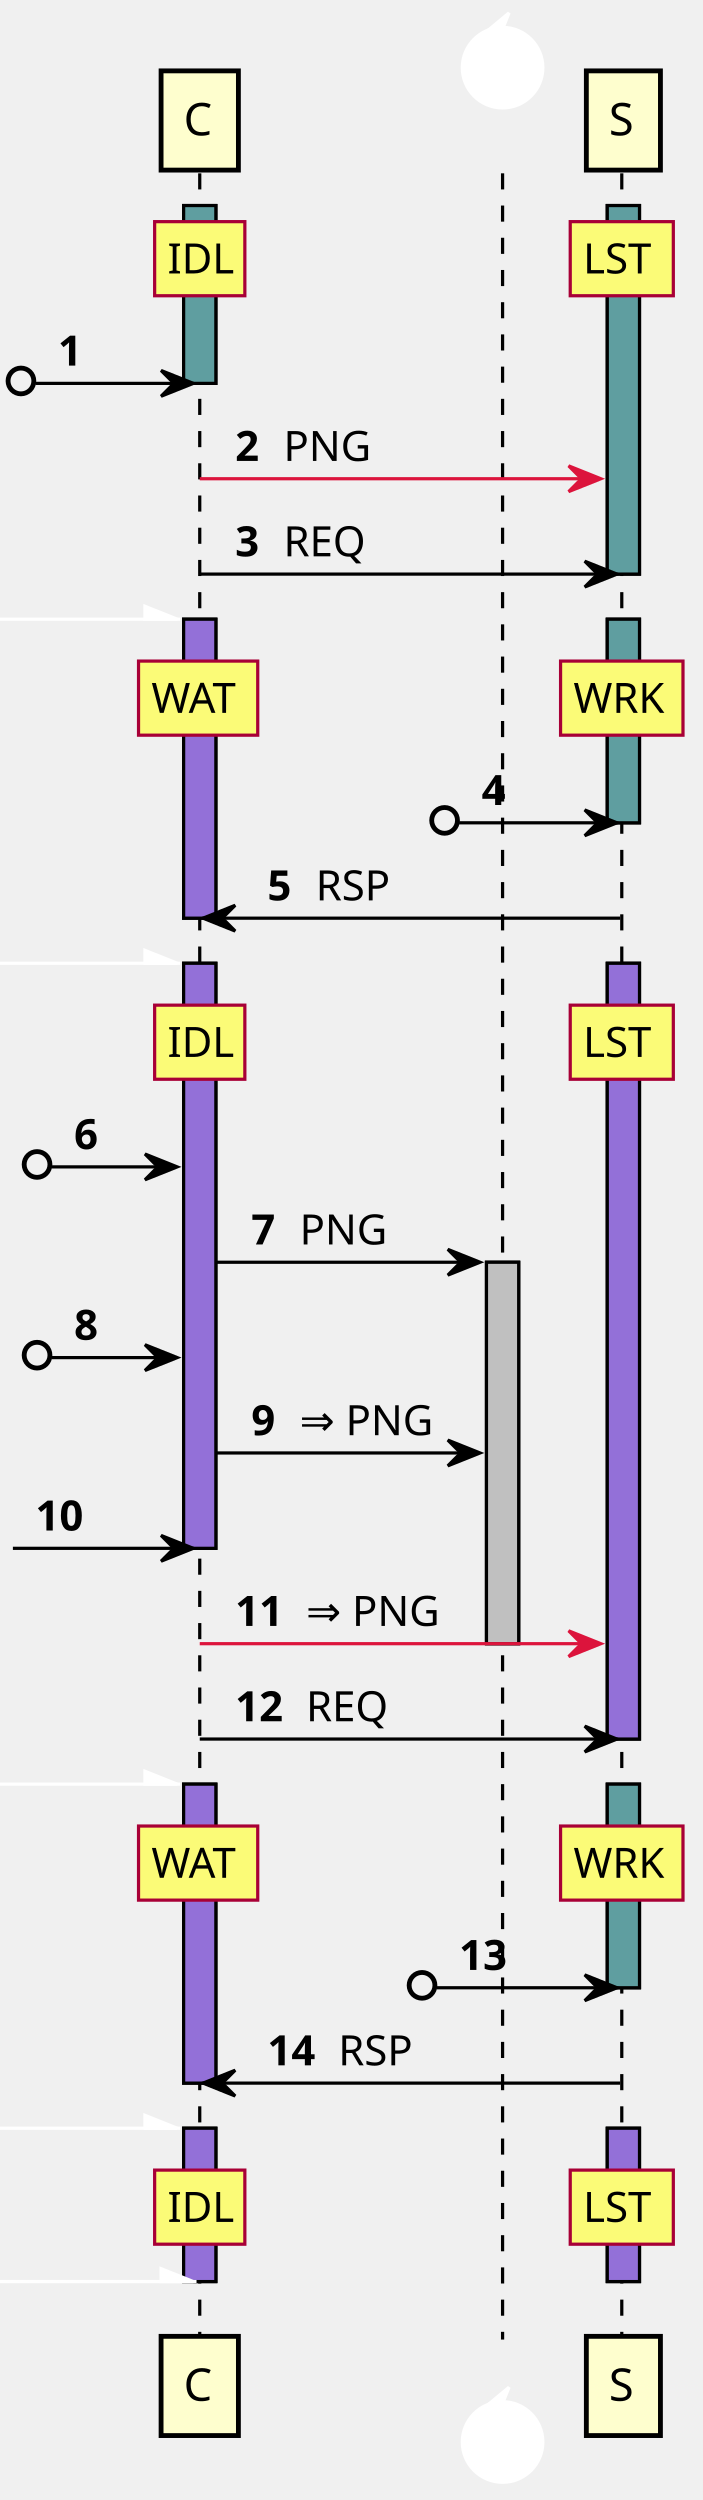
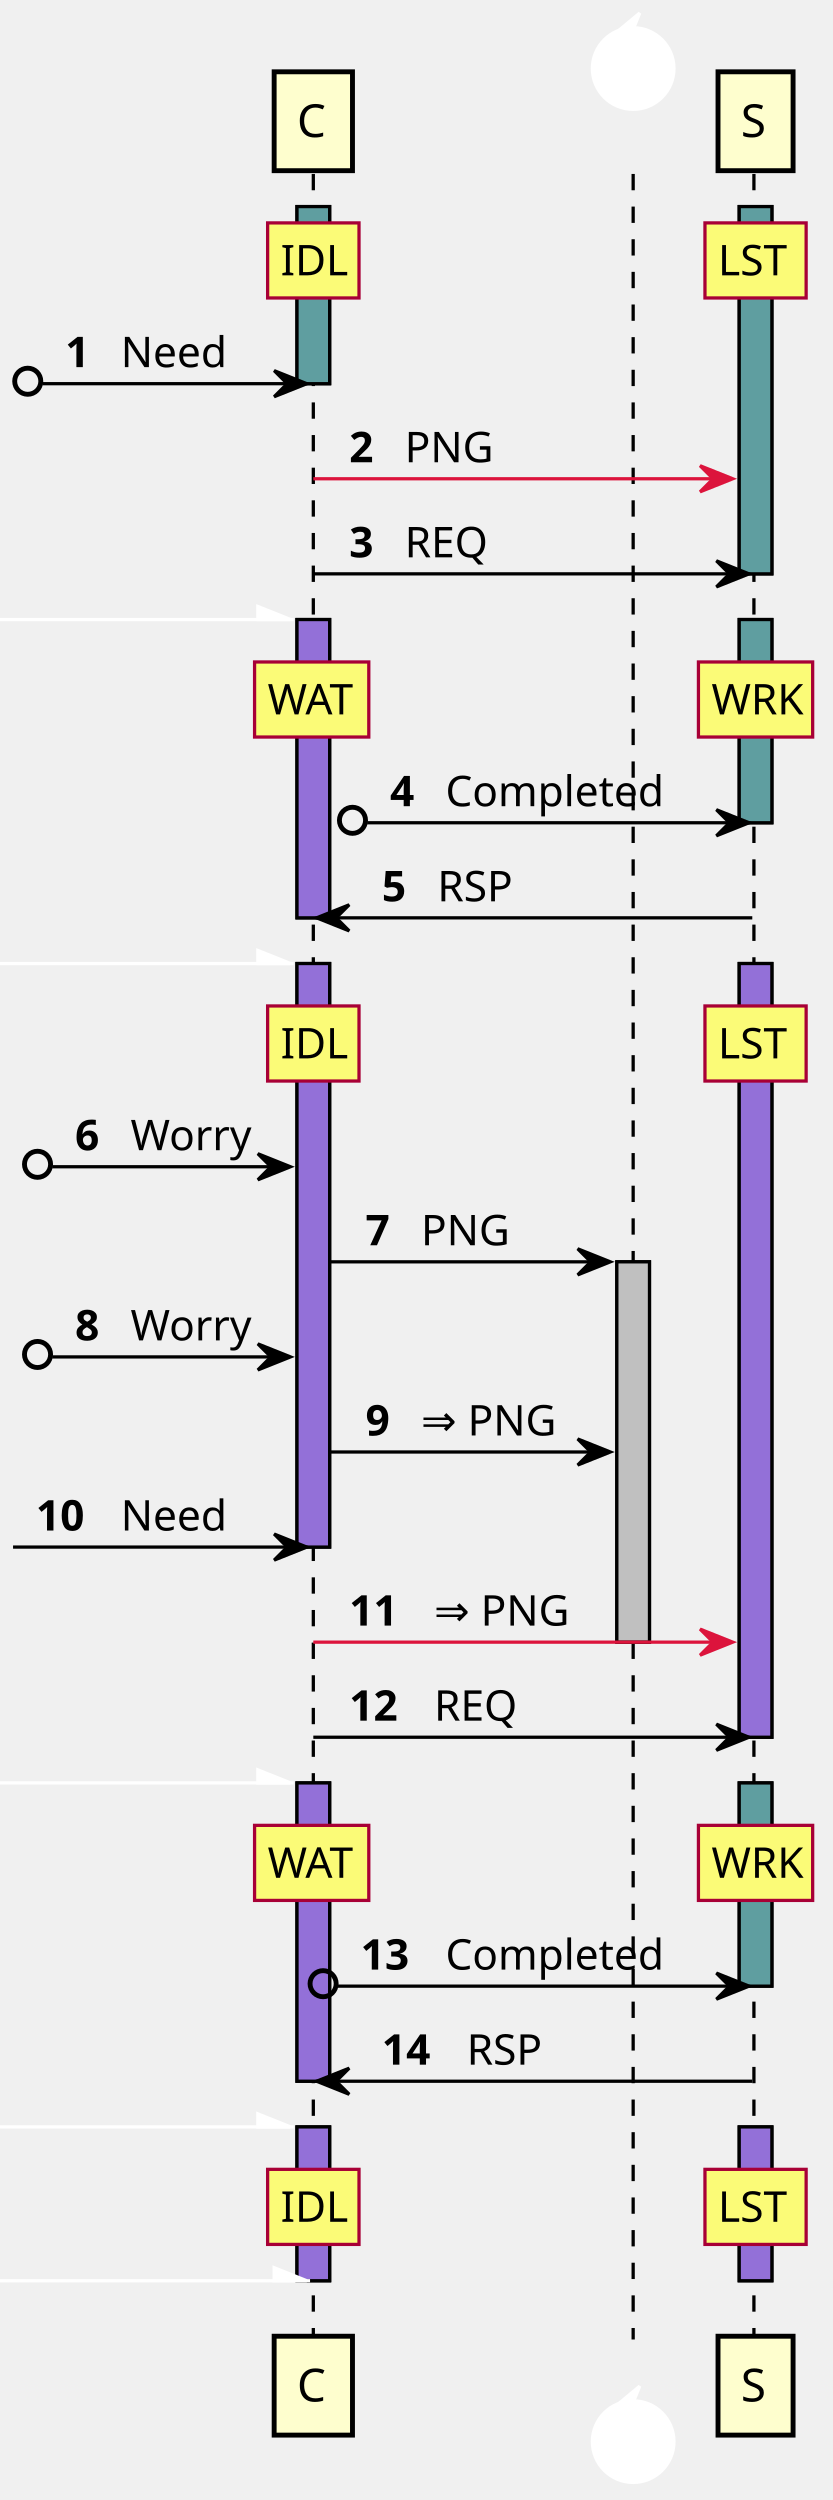
- <svg xmlns="http://www.w3.org/2000/svg" contentScriptType="application/ecmascript" contentStyleType="text/css" height="776px" preserveAspectRatio="none" style="width:218px;height:776px;" version="1.1" viewBox="0 0 218 776" width="218px" zoomAndPan="magnify">
+ <svg xmlns="http://www.w3.org/2000/svg" contentScriptType="application/ecmascript" contentStyleType="text/css" height="766px" preserveAspectRatio="none" style="width:255px;height:766px;" version="1.1" viewBox="0 0 255 766" width="255px" zoomAndPan="magnify">
  <defs />
  <g>
-     <rect fill="#5F9EA0" height="55.2" style="stroke:#000000;stroke-width:1.0;" width="10" x="57" y="63.8" />
-     <rect fill="#9370D8" height="92.8" style="stroke:#000000;stroke-width:1.0;" width="10" x="57" y="192.2" />
-     <rect fill="#9370D8" height="181.6" style="stroke:#000000;stroke-width:1.0;" width="10" x="57" y="299" />
-     <rect fill="#9370D8" height="92.8" style="stroke:#000000;stroke-width:1.0;" width="10" x="57" y="553.8" />
-     <rect fill="#9370D8" height="47.6" style="stroke:#000000;stroke-width:1.0;" width="10" x="57" y="660.6" />
-     <rect fill="#C0C0C0" height="118.4" style="stroke:#000000;stroke-width:1.0;" width="10" x="151" y="391.8" />
-     <rect fill="#5F9EA0" height="114.4" style="stroke:#000000;stroke-width:1.0;" width="10" x="188.5" y="63.8" />
-     <rect fill="#5F9EA0" height="63.2" style="stroke:#000000;stroke-width:1.0;" width="10" x="188.5" y="192.2" />
-     <rect fill="#9370D8" height="240.8" style="stroke:#000000;stroke-width:1.0;" width="10" x="188.5" y="299" />
-     <rect fill="#5F9EA0" height="63.2" style="stroke:#000000;stroke-width:1.0;" width="10" x="188.5" y="553.8" />
-     <rect fill="#9370D8" height="47.6" style="stroke:#000000;stroke-width:1.0;" width="10" x="188.5" y="660.6" />
-     <line style="stroke:#000000;stroke-width:1.0;stroke-dasharray:5.0,5.0;" x1="62" x2="62" y1="53.8" y2="726.2" />
-     <line style="stroke:#000000;stroke-width:1.0;stroke-dasharray:5.0,5.0;" x1="156" x2="156" y1="53.8" y2="726.2" />
-     <line style="stroke:#000000;stroke-width:1.0;stroke-dasharray:5.0,5.0;" x1="193" x2="193" y1="53.8" y2="726.2" />
-     <rect fill="#FEFECE" height="30.8" style="stroke:#000000;stroke-width:1.5;" width="24" x="50" y="22" />
-     <text fill="#000000" font-family="sans-serif" font-size="14" lengthAdjust="spacing" textLength="10" x="57" y="42.006">C</text>
-     <rect fill="#FEFECE" height="30.8" style="stroke:#000000;stroke-width:1.5;" width="24" x="50" y="725.2" />
-     <text fill="#000000" font-family="sans-serif" font-size="14" lengthAdjust="spacing" textLength="10" x="57" y="745.206">C</text>
-     <text fill="#000000" font-family="sans-serif" font-size="14" lengthAdjust="spacing" textLength="0" x="155" y="50.006" />
-     <ellipse cx="156" cy="21" fill="#FFFFFF" rx="12" ry="12" style="stroke:#FFFFFF;stroke-width:2.0;" />
-     <polygon fill="#FFFFFF" points="152,9,158,4,156,9,158,14,152,9" style="stroke:#FFFFFF;stroke-width:1.0;" />
-     <text fill="#000000" font-family="sans-serif" font-size="14" lengthAdjust="spacing" textLength="0" x="155" y="738.206" />
-     <ellipse cx="156" cy="758" fill="#FFFFFF" rx="12" ry="12" style="stroke:#FFFFFF;stroke-width:2.0;" />
-     <polygon fill="#FFFFFF" points="152,746,158,741,156,746,158,751,152,746" style="stroke:#FFFFFF;stroke-width:1.0;" />
-     <rect fill="#FEFECE" height="30.8" style="stroke:#000000;stroke-width:1.5;" width="23" x="182" y="22" />
-     <text fill="#000000" font-family="sans-serif" font-size="14" lengthAdjust="spacing" textLength="9" x="189" y="42.006">S</text>
-     <rect fill="#FEFECE" height="30.8" style="stroke:#000000;stroke-width:1.5;" width="23" x="182" y="725.2" />
-     <text fill="#000000" font-family="sans-serif" font-size="14" lengthAdjust="spacing" textLength="9" x="189" y="745.206">S</text>
-     <rect fill="#5F9EA0" height="55.2" style="stroke:#000000;stroke-width:1.0;" width="10" x="57" y="63.8" />
-     <rect fill="#9370D8" height="92.8" style="stroke:#000000;stroke-width:1.0;" width="10" x="57" y="192.2" />
-     <rect fill="#9370D8" height="181.6" style="stroke:#000000;stroke-width:1.0;" width="10" x="57" y="299" />
-     <rect fill="#9370D8" height="92.8" style="stroke:#000000;stroke-width:1.0;" width="10" x="57" y="553.8" />
-     <rect fill="#9370D8" height="47.6" style="stroke:#000000;stroke-width:1.0;" width="10" x="57" y="660.6" />
-     <rect fill="#C0C0C0" height="118.4" style="stroke:#000000;stroke-width:1.0;" width="10" x="151" y="391.8" />
-     <rect fill="#5F9EA0" height="114.4" style="stroke:#000000;stroke-width:1.0;" width="10" x="188.5" y="63.8" />
-     <rect fill="#5F9EA0" height="63.2" style="stroke:#000000;stroke-width:1.0;" width="10" x="188.5" y="192.2" />
-     <rect fill="#9370D8" height="240.8" style="stroke:#000000;stroke-width:1.0;" width="10" x="188.5" y="299" />
-     <rect fill="#5F9EA0" height="63.2" style="stroke:#000000;stroke-width:1.0;" width="10" x="188.5" y="553.8" />
-     <rect fill="#9370D8" height="47.6" style="stroke:#000000;stroke-width:1.0;" width="10" x="188.5" y="660.6" />
-     <rect fill="#FBFB77" height="23" style="stroke:#A80036;stroke-width:1.0;" width="28" x="48" y="68.8" />
-     <text fill="#000000" font-family="sans-serif" font-size="13" lengthAdjust="spacing" textLength="20" x="52" y="84.877">IDL</text>
-     <rect fill="#FBFB77" height="23" style="stroke:#A80036;stroke-width:1.0;" width="32" x="177" y="68.8" />
-     <text fill="#000000" font-family="sans-serif" font-size="13" lengthAdjust="spacing" textLength="24" x="181" y="84.877">LST</text>
-     <ellipse cx="6.5" cy="118.25" rx="4" ry="4" style="stroke:#000000;stroke-width:1.5;fill:none;" />
-     <polygon fill="#000000" points="50,115,60,119,50,123,54,119" style="stroke:#000000;stroke-width:1.0;" />
-     <line style="stroke:#000000;stroke-width:1.0;" x1="11" x2="56" y1="119" y2="119" />
-     <text fill="#000000" font-family="sans-serif" font-size="13" lengthAdjust="spacing" textLength="0" x="18" y="113.477" />
-     <text fill="#000000" font-family="sans-serif" font-size="13" font-weight="bold" lengthAdjust="spacing" textLength="7" x="18" y="113.477">1</text>
-     <text fill="#000000" font-family="sans-serif" font-size="13" lengthAdjust="spacing" textLength="0" x="29" y="113.477" />
-     <text fill="#000000" font-family="sans-serif" font-size="13" lengthAdjust="spacing" textLength="0" x="37" y="113.477" />
-     <polygon fill="#DC143C" points="176.5,144.6,186.5,148.6,176.5,152.6,180.5,148.6" style="stroke:#DC143C;stroke-width:1.0;" />
-     <line style="stroke:#DC143C;stroke-width:1.0;" x1="62" x2="182.5" y1="148.6" y2="148.6" />
-     <text fill="#000000" font-family="sans-serif" font-size="13" lengthAdjust="spacing" textLength="0" x="73" y="143.077" />
-     <text fill="#000000" font-family="sans-serif" font-size="13" font-weight="bold" lengthAdjust="spacing" textLength="7" x="73" y="143.077">2</text>
-     <text fill="#000000" font-family="sans-serif" font-size="13" lengthAdjust="spacing" textLength="0" x="84" y="143.077" />
-     <text fill="#000000" font-family="sans-serif" font-size="13" lengthAdjust="spacing" textLength="28" x="88" y="143.077">PNG</text>
-     <polygon fill="#000000" points="181.5,174.2,191.5,178.2,181.5,182.2,185.5,178.2" style="stroke:#000000;stroke-width:1.0;" />
-     <line style="stroke:#000000;stroke-width:1.0;" x1="62" x2="187.5" y1="178.2" y2="178.2" />
-     <text fill="#000000" font-family="sans-serif" font-size="13" lengthAdjust="spacing" textLength="0" x="73" y="172.677" />
-     <text fill="#000000" font-family="sans-serif" font-size="13" font-weight="bold" lengthAdjust="spacing" textLength="7" x="73" y="172.677">3</text>
-     <text fill="#000000" font-family="sans-serif" font-size="13" lengthAdjust="spacing" textLength="0" x="84" y="172.677" />
-     <text fill="#000000" font-family="sans-serif" font-size="13" lengthAdjust="spacing" textLength="28" x="88" y="172.677">REQ</text>
-     <polygon fill="#FFFFFF" points="45,188.2,55,192.2,45,192.2" style="stroke:#FFFFFF;stroke-width:1.0;" />
-     <line style="stroke:#FFFFFF;stroke-width:1.0;" x1="0" x2="56" y1="192.2" y2="192.2" />
-     <rect fill="#FBFB77" height="23" style="stroke:#A80036;stroke-width:1.0;" width="37" x="43" y="205.2" />
-     <text fill="#000000" font-family="sans-serif" font-size="13" lengthAdjust="spacing" textLength="29" x="47" y="221.277">WAT</text>
-     <rect fill="#FBFB77" height="23" style="stroke:#A80036;stroke-width:1.0;" width="38" x="174" y="205.2" />
-     <text fill="#000000" font-family="sans-serif" font-size="13" lengthAdjust="spacing" textLength="30" x="178" y="221.277">WRK</text>
-     <ellipse cx="138" cy="254.65" rx="4" ry="4" style="stroke:#000000;stroke-width:1.5;fill:none;" />
-     <polygon fill="#000000" points="181.5,251.4,191.5,255.4,181.5,259.4,185.5,255.4" style="stroke:#000000;stroke-width:1.0;" />
-     <line style="stroke:#000000;stroke-width:1.0;" x1="142.5" x2="187.5" y1="255.4" y2="255.4" />
-     <text fill="#000000" font-family="sans-serif" font-size="13" lengthAdjust="spacing" textLength="0" x="149.5" y="249.877" />
-     <text fill="#000000" font-family="sans-serif" font-size="13" font-weight="bold" lengthAdjust="spacing" textLength="7" x="149.5" y="249.877">4</text>
-     <text fill="#000000" font-family="sans-serif" font-size="13" lengthAdjust="spacing" textLength="0" x="160.5" y="249.877" />
-     <text fill="#000000" font-family="sans-serif" font-size="13" lengthAdjust="spacing" textLength="0" x="168.5" y="249.877" />
-     <polygon fill="#000000" points="73,281,63,285,73,289,69,285" style="stroke:#000000;stroke-width:1.0;" />
-     <line style="stroke:#000000;stroke-width:1.0;" x1="67" x2="192.5" y1="285" y2="285" />
-     <text fill="#000000" font-family="sans-serif" font-size="13" lengthAdjust="spacing" textLength="0" x="83" y="279.477" />
-     <text fill="#000000" font-family="sans-serif" font-size="13" font-weight="bold" lengthAdjust="spacing" textLength="7" x="83" y="279.477">5</text>
-     <text fill="#000000" font-family="sans-serif" font-size="13" lengthAdjust="spacing" textLength="0" x="94" y="279.477" />
-     <text fill="#000000" font-family="sans-serif" font-size="13" lengthAdjust="spacing" textLength="27" x="98" y="279.477">RSP</text>
-     <polygon fill="#FFFFFF" points="45,295,55,299,45,299" style="stroke:#FFFFFF;stroke-width:1.0;" />
-     <line style="stroke:#FFFFFF;stroke-width:1.0;" x1="0" x2="56" y1="299" y2="299" />
-     <rect fill="#FBFB77" height="23" style="stroke:#A80036;stroke-width:1.0;" width="32" x="177" y="312" />
-     <text fill="#000000" font-family="sans-serif" font-size="13" lengthAdjust="spacing" textLength="24" x="181" y="328.077">LST</text>
-     <rect fill="#FBFB77" height="23" style="stroke:#A80036;stroke-width:1.0;" width="28" x="48" y="312" />
-     <text fill="#000000" font-family="sans-serif" font-size="13" lengthAdjust="spacing" textLength="20" x="52" y="328.077">IDL</text>
-     <ellipse cx="11.5" cy="361.45" rx="4" ry="4" style="stroke:#000000;stroke-width:1.5;fill:none;" />
-     <polygon fill="#000000" points="45,358.2,55,362.2,45,366.2,49,362.2" style="stroke:#000000;stroke-width:1.0;" />
-     <line style="stroke:#000000;stroke-width:1.0;" x1="16" x2="51" y1="362.2" y2="362.2" />
-     <text fill="#000000" font-family="sans-serif" font-size="13" lengthAdjust="spacing" textLength="0" x="23" y="356.677" />
-     <text fill="#000000" font-family="sans-serif" font-size="13" font-weight="bold" lengthAdjust="spacing" textLength="7" x="23" y="356.677">6</text>
-     <text fill="#000000" font-family="sans-serif" font-size="13" lengthAdjust="spacing" textLength="0" x="34" y="356.677" />
-     <text fill="#000000" font-family="sans-serif" font-size="13" lengthAdjust="spacing" textLength="0" x="42" y="356.677" />
-     <polygon fill="#000000" points="139,387.8,149,391.8,139,395.8,143,391.8" style="stroke:#000000;stroke-width:1.0;" />
-     <line style="stroke:#000000;stroke-width:1.0;" x1="67" x2="145" y1="391.8" y2="391.8" />
-     <text fill="#000000" font-family="sans-serif" font-size="13" lengthAdjust="spacing" textLength="0" x="78" y="386.277" />
-     <text fill="#000000" font-family="sans-serif" font-size="13" font-weight="bold" lengthAdjust="spacing" textLength="7" x="78" y="386.277">7</text>
-     <text fill="#000000" font-family="sans-serif" font-size="13" lengthAdjust="spacing" textLength="0" x="89" y="386.277" />
-     <text fill="#000000" font-family="sans-serif" font-size="13" lengthAdjust="spacing" textLength="28" x="93" y="386.277">PNG</text>
-     <ellipse cx="11.5" cy="420.65" rx="4" ry="4" style="stroke:#000000;stroke-width:1.5;fill:none;" />
-     <polygon fill="#000000" points="45,417.4,55,421.4,45,425.4,49,421.4" style="stroke:#000000;stroke-width:1.0;" />
-     <line style="stroke:#000000;stroke-width:1.0;" x1="16" x2="51" y1="421.4" y2="421.4" />
-     <text fill="#000000" font-family="sans-serif" font-size="13" lengthAdjust="spacing" textLength="0" x="23" y="415.877" />
-     <text fill="#000000" font-family="sans-serif" font-size="13" font-weight="bold" lengthAdjust="spacing" textLength="7" x="23" y="415.877">8</text>
-     <text fill="#000000" font-family="sans-serif" font-size="13" lengthAdjust="spacing" textLength="0" x="34" y="415.877" />
-     <text fill="#000000" font-family="sans-serif" font-size="13" lengthAdjust="spacing" textLength="0" x="42" y="415.877" />
-     <polygon fill="#000000" points="139,447,149,451,139,455,143,451" style="stroke:#000000;stroke-width:1.0;" />
-     <line style="stroke:#000000;stroke-width:1.0;" x1="67" x2="145" y1="451" y2="451" />
-     <text fill="#000000" font-family="sans-serif" font-size="13" lengthAdjust="spacing" textLength="0" x="78" y="445.477" />
-     <text fill="#000000" font-family="sans-serif" font-size="13" font-weight="bold" lengthAdjust="spacing" textLength="7" x="78" y="445.477">9</text>
-     <text fill="#000000" font-family="sans-serif" font-size="13" lengthAdjust="spacing" textLength="0" x="89" y="445.477" />
-     <text fill="#000000" font-family="sans-serif" font-size="13" lengthAdjust="spacing" textLength="41" x="93" y="445.477">⇒ PNG</text>
-     <polygon fill="#000000" points="50,476.6,60,480.6,50,484.6,54,480.6" style="stroke:#000000;stroke-width:1.0;" />
-     <line style="stroke:#000000;stroke-width:1.0;" x1="4" x2="56" y1="480.6" y2="480.6" />
-     <text fill="#000000" font-family="sans-serif" font-size="13" lengthAdjust="spacing" textLength="0" x="11" y="475.077" />
-     <text fill="#000000" font-family="sans-serif" font-size="13" font-weight="bold" lengthAdjust="spacing" textLength="14" x="11" y="475.077">10</text>
-     <text fill="#000000" font-family="sans-serif" font-size="13" lengthAdjust="spacing" textLength="0" x="29" y="475.077" />
-     <text fill="#000000" font-family="sans-serif" font-size="13" lengthAdjust="spacing" textLength="0" x="37" y="475.077" />
-     <polygon fill="#DC143C" points="176.5,506.2,186.5,510.2,176.5,514.2,180.5,510.2" style="stroke:#DC143C;stroke-width:1.0;" />
-     <line style="stroke:#DC143C;stroke-width:1.0;" x1="62" x2="182.5" y1="510.2" y2="510.2" />
-     <text fill="#000000" font-family="sans-serif" font-size="13" lengthAdjust="spacing" textLength="0" x="73" y="504.677" />
-     <text fill="#000000" font-family="sans-serif" font-size="13" font-weight="bold" lengthAdjust="spacing" textLength="14" x="73" y="504.677">11</text>
-     <text fill="#000000" font-family="sans-serif" font-size="13" lengthAdjust="spacing" textLength="0" x="91" y="504.677" />
-     <text fill="#000000" font-family="sans-serif" font-size="13" lengthAdjust="spacing" textLength="41" x="95" y="504.677">⇒ PNG</text>
-     <polygon fill="#000000" points="181.5,535.8,191.5,539.8,181.5,543.8,185.5,539.8" style="stroke:#000000;stroke-width:1.0;" />
-     <line style="stroke:#000000;stroke-width:1.0;" x1="62" x2="187.5" y1="539.8" y2="539.8" />
-     <text fill="#000000" font-family="sans-serif" font-size="13" lengthAdjust="spacing" textLength="0" x="73" y="534.277" />
-     <text fill="#000000" font-family="sans-serif" font-size="13" font-weight="bold" lengthAdjust="spacing" textLength="14" x="73" y="534.277">12</text>
-     <text fill="#000000" font-family="sans-serif" font-size="13" lengthAdjust="spacing" textLength="0" x="91" y="534.277" />
-     <text fill="#000000" font-family="sans-serif" font-size="13" lengthAdjust="spacing" textLength="28" x="95" y="534.277">REQ</text>
-     <polygon fill="#FFFFFF" points="45,549.8,55,553.8,45,553.8" style="stroke:#FFFFFF;stroke-width:1.0;" />
-     <line style="stroke:#FFFFFF;stroke-width:1.0;" x1="0" x2="56" y1="553.8" y2="553.8" />
-     <rect fill="#FBFB77" height="23" style="stroke:#A80036;stroke-width:1.0;" width="37" x="43" y="566.8" />
-     <text fill="#000000" font-family="sans-serif" font-size="13" lengthAdjust="spacing" textLength="29" x="47" y="582.877">WAT</text>
-     <rect fill="#FBFB77" height="23" style="stroke:#A80036;stroke-width:1.0;" width="38" x="174" y="566.8" />
-     <text fill="#000000" font-family="sans-serif" font-size="13" lengthAdjust="spacing" textLength="30" x="178" y="582.877">WRK</text>
-     <ellipse cx="131" cy="616.25" rx="4" ry="4" style="stroke:#000000;stroke-width:1.5;fill:none;" />
-     <polygon fill="#000000" points="181.5,613,191.5,617,181.5,621,185.5,617" style="stroke:#000000;stroke-width:1.0;" />
-     <line style="stroke:#000000;stroke-width:1.0;" x1="135.5" x2="187.5" y1="617" y2="617" />
-     <text fill="#000000" font-family="sans-serif" font-size="13" lengthAdjust="spacing" textLength="0" x="142.5" y="611.477" />
-     <text fill="#000000" font-family="sans-serif" font-size="13" font-weight="bold" lengthAdjust="spacing" textLength="14" x="142.5" y="611.477">13</text>
-     <text fill="#000000" font-family="sans-serif" font-size="13" lengthAdjust="spacing" textLength="0" x="160.5" y="611.477" />
-     <text fill="#000000" font-family="sans-serif" font-size="13" lengthAdjust="spacing" textLength="0" x="168.5" y="611.477" />
-     <polygon fill="#000000" points="73,642.6,63,646.6,73,650.6,69,646.6" style="stroke:#000000;stroke-width:1.0;" />
-     <line style="stroke:#000000;stroke-width:1.0;" x1="67" x2="192.5" y1="646.6" y2="646.6" />
-     <text fill="#000000" font-family="sans-serif" font-size="13" lengthAdjust="spacing" textLength="0" x="83" y="641.077" />
-     <text fill="#000000" font-family="sans-serif" font-size="13" font-weight="bold" lengthAdjust="spacing" textLength="14" x="83" y="641.077">14</text>
-     <text fill="#000000" font-family="sans-serif" font-size="13" lengthAdjust="spacing" textLength="0" x="101" y="641.077" />
-     <text fill="#000000" font-family="sans-serif" font-size="13" lengthAdjust="spacing" textLength="27" x="105" y="641.077">RSP</text>
-     <polygon fill="#FFFFFF" points="45,656.6,55,660.6,45,660.6" style="stroke:#FFFFFF;stroke-width:1.0;" />
-     <line style="stroke:#FFFFFF;stroke-width:1.0;" x1="0" x2="56" y1="660.6" y2="660.6" />
-     <rect fill="#FBFB77" height="23" style="stroke:#A80036;stroke-width:1.0;" width="32" x="177" y="673.6" />
-     <text fill="#000000" font-family="sans-serif" font-size="13" lengthAdjust="spacing" textLength="24" x="181" y="689.677">LST</text>
-     <rect fill="#FBFB77" height="23" style="stroke:#A80036;stroke-width:1.0;" width="28" x="48" y="673.6" />
-     <text fill="#000000" font-family="sans-serif" font-size="13" lengthAdjust="spacing" textLength="20" x="52" y="689.677">IDL</text>
-     <polygon fill="#FFFFFF" points="50,704.2,60,708.2,50,708.2" style="stroke:#FFFFFF;stroke-width:1.0;" />
-     <line style="stroke:#FFFFFF;stroke-width:1.0;" x1="0" x2="61" y1="708.2" y2="708.2" />
+     <rect fill="#5F9EA0" height="54.266" style="stroke:#000000;stroke-width:1.0;" width="10" x="91" y="63.297" />
+     <rect fill="#9370D8" height="91.398" style="stroke:#000000;stroke-width:1.0;" width="10" x="91" y="189.828" />
+     <rect fill="#9370D8" height="178.797" style="stroke:#000000;stroke-width:1.0;" width="10" x="91" y="295.227" />
+     <rect fill="#9370D8" height="91.398" style="stroke:#000000;stroke-width:1.0;" width="10" x="91" y="546.289" />
+     <rect fill="#9370D8" height="47.133" style="stroke:#000000;stroke-width:1.0;" width="10" x="91" y="651.688" />
+     <rect fill="#C0C0C0" height="116.531" style="stroke:#000000;stroke-width:1.0;" width="10" x="189" y="386.625" />
+     <rect fill="#5F9EA0" height="112.531" style="stroke:#000000;stroke-width:1.0;" width="10" x="226.5" y="63.297" />
+     <rect fill="#5F9EA0" height="62.266" style="stroke:#000000;stroke-width:1.0;" width="10" x="226.5" y="189.828" />
+     <rect fill="#9370D8" height="237.062" style="stroke:#000000;stroke-width:1.0;" width="10" x="226.5" y="295.227" />
+     <rect fill="#5F9EA0" height="62.266" style="stroke:#000000;stroke-width:1.0;" width="10" x="226.5" y="546.289" />
+     <rect fill="#9370D8" height="47.133" style="stroke:#000000;stroke-width:1.0;" width="10" x="226.5" y="651.688" />
+     <line style="stroke:#000000;stroke-width:1.0;stroke-dasharray:5.0,5.0;" x1="96" x2="96" y1="53.297" y2="716.82" />
+     <line style="stroke:#000000;stroke-width:1.0;stroke-dasharray:5.0,5.0;" x1="194" x2="194" y1="53.297" y2="716.82" />
+     <line style="stroke:#000000;stroke-width:1.0;stroke-dasharray:5.0,5.0;" x1="231" x2="231" y1="53.297" y2="716.82" />
+     <rect fill="#FEFECE" height="30.297" style="stroke:#000000;stroke-width:1.5;" width="24" x="84" y="22" />
+     <text fill="#000000" font-family="sans-serif" font-size="14" lengthAdjust="spacing" textLength="10" x="91" y="41.995">C</text>
+     <rect fill="#FEFECE" height="30.297" style="stroke:#000000;stroke-width:1.5;" width="24" x="84" y="715.82" />
+     <text fill="#000000" font-family="sans-serif" font-size="14" lengthAdjust="spacing" textLength="10" x="91" y="735.815">C</text>
+     <text fill="#000000" font-family="sans-serif" font-size="14" lengthAdjust="spacing" textLength="0" x="193" y="49.995" />
+     <ellipse cx="194" cy="21" fill="#FFFFFF" rx="12" ry="12" style="stroke:#FFFFFF;stroke-width:2.0;" />
+     <polygon fill="#FFFFFF" points="190,9,196,4,194,9,196,14,190,9" style="stroke:#FFFFFF;stroke-width:1.0;" />
+     <text fill="#000000" font-family="sans-serif" font-size="14" lengthAdjust="spacing" textLength="0" x="193" y="728.815" />
+     <ellipse cx="194" cy="748.117" fill="#FFFFFF" rx="12" ry="12" style="stroke:#FFFFFF;stroke-width:2.0;" />
+     <polygon fill="#FFFFFF" points="190,736.117,196,731.117,194,736.117,196,741.117,190,736.117" style="stroke:#FFFFFF;stroke-width:1.0;" />
+     <rect fill="#FEFECE" height="30.297" style="stroke:#000000;stroke-width:1.5;" width="23" x="220" y="22" />
+     <text fill="#000000" font-family="sans-serif" font-size="14" lengthAdjust="spacing" textLength="9" x="227" y="41.995">S</text>
+     <rect fill="#FEFECE" height="30.297" style="stroke:#000000;stroke-width:1.5;" width="23" x="220" y="715.82" />
+     <text fill="#000000" font-family="sans-serif" font-size="14" lengthAdjust="spacing" textLength="9" x="227" y="735.815">S</text>
+     <rect fill="#5F9EA0" height="54.266" style="stroke:#000000;stroke-width:1.0;" width="10" x="91" y="63.297" />
+     <rect fill="#9370D8" height="91.398" style="stroke:#000000;stroke-width:1.0;" width="10" x="91" y="189.828" />
+     <rect fill="#9370D8" height="178.797" style="stroke:#000000;stroke-width:1.0;" width="10" x="91" y="295.227" />
+     <rect fill="#9370D8" height="91.398" style="stroke:#000000;stroke-width:1.0;" width="10" x="91" y="546.289" />
+     <rect fill="#9370D8" height="47.133" style="stroke:#000000;stroke-width:1.0;" width="10" x="91" y="651.688" />
+     <rect fill="#C0C0C0" height="116.531" style="stroke:#000000;stroke-width:1.0;" width="10" x="189" y="386.625" />
+     <rect fill="#5F9EA0" height="112.531" style="stroke:#000000;stroke-width:1.0;" width="10" x="226.5" y="63.297" />
+     <rect fill="#5F9EA0" height="62.266" style="stroke:#000000;stroke-width:1.0;" width="10" x="226.5" y="189.828" />
+     <rect fill="#9370D8" height="237.062" style="stroke:#000000;stroke-width:1.0;" width="10" x="226.5" y="295.227" />
+     <rect fill="#5F9EA0" height="62.266" style="stroke:#000000;stroke-width:1.0;" width="10" x="226.5" y="546.289" />
+     <rect fill="#9370D8" height="47.133" style="stroke:#000000;stroke-width:1.0;" width="10" x="226.5" y="651.688" />
+     <rect fill="#FBFB77" height="23" style="stroke:#A80036;stroke-width:1.0;" width="28" x="82" y="68.297" />
+     <text fill="#000000" font-family="sans-serif" font-size="13" lengthAdjust="spacing" textLength="20" x="86" y="84.364">IDL</text>
+     <rect fill="#FBFB77" height="23" style="stroke:#A80036;stroke-width:1.0;" width="31" x="216" y="68.297" />
+     <text fill="#000000" font-family="sans-serif" font-size="13" lengthAdjust="spacing" textLength="23" x="220" y="84.364">LST</text>
+     <ellipse cx="8.5" cy="116.812" fill="none" rx="4" ry="4" style="stroke:#000000;stroke-width:1.5;" />
+     <polygon fill="#000000" points="84,113.562,94,117.562,84,121.562,88,117.562" style="stroke:#000000;stroke-width:1.0;" />
+     <line style="stroke:#000000;stroke-width:1.0;" x1="13" x2="90" y1="117.562" y2="117.562" />
+     <text fill="#000000" font-family="sans-serif" font-size="13" lengthAdjust="spacing" textLength="0" x="20" y="112.497" />
+     <text fill="#000000" font-family="sans-serif" font-size="13" font-weight="bold" lengthAdjust="spacing" textLength="9" x="20" y="112.497">1</text>
+     <text fill="#000000" font-family="sans-serif" font-size="13" lengthAdjust="spacing" textLength="0" x="33" y="112.497" />
+     <text fill="#000000" font-family="sans-serif" font-size="13" lengthAdjust="spacing" textLength="34" x="37" y="112.497">Need</text>
+     <polygon fill="#DC143C" points="214.5,142.695,224.5,146.695,214.5,150.695,218.5,146.695" style="stroke:#DC143C;stroke-width:1.0;" />
+     <line style="stroke:#DC143C;stroke-width:1.0;" x1="96" x2="220.5" y1="146.695" y2="146.695" />
+     <text fill="#000000" font-family="sans-serif" font-size="13" lengthAdjust="spacing" textLength="0" x="107" y="141.629" />
+     <text fill="#000000" font-family="sans-serif" font-size="13" font-weight="bold" lengthAdjust="spacing" textLength="9" x="107" y="141.629">2</text>
+     <text fill="#000000" font-family="sans-serif" font-size="13" lengthAdjust="spacing" textLength="0" x="120" y="141.629" />
+     <text fill="#000000" font-family="sans-serif" font-size="13" lengthAdjust="spacing" textLength="28" x="124" y="141.629">PNG</text>
+     <polygon fill="#000000" points="219.5,171.828,229.5,175.828,219.5,179.828,223.5,175.828" style="stroke:#000000;stroke-width:1.0;" />
+     <line style="stroke:#000000;stroke-width:1.0;" x1="96" x2="225.5" y1="175.828" y2="175.828" />
+     <text fill="#000000" font-family="sans-serif" font-size="13" lengthAdjust="spacing" textLength="0" x="107" y="170.762" />
+     <text fill="#000000" font-family="sans-serif" font-size="13" font-weight="bold" lengthAdjust="spacing" textLength="9" x="107" y="170.762">3</text>
+     <text fill="#000000" font-family="sans-serif" font-size="13" lengthAdjust="spacing" textLength="0" x="120" y="170.762" />
+     <text fill="#000000" font-family="sans-serif" font-size="13" lengthAdjust="spacing" textLength="26" x="124" y="170.762">REQ</text>
+     <polygon fill="#FFFFFF" points="79,185.828,89,189.828,79,189.828" style="stroke:#FFFFFF;stroke-width:1.0;" />
+     <line style="stroke:#FFFFFF;stroke-width:1.0;" x1="0" x2="90" y1="189.828" y2="189.828" />
+     <rect fill="#FBFB77" height="23" style="stroke:#A80036;stroke-width:1.0;" width="35" x="78" y="202.828" />
+     <text fill="#000000" font-family="sans-serif" font-size="13" lengthAdjust="spacing" textLength="27" x="82" y="218.895">WAT</text>
+     <rect fill="#FBFB77" height="23" style="stroke:#A80036;stroke-width:1.0;" width="35" x="214" y="202.828" />
+     <text fill="#000000" font-family="sans-serif" font-size="13" lengthAdjust="spacing" textLength="27" x="218" y="218.895">WRK</text>
+     <ellipse cx="108" cy="251.344" fill="none" rx="4" ry="4" style="stroke:#000000;stroke-width:1.5;" />
+     <polygon fill="#000000" points="219.5,248.094,229.5,252.094,219.5,256.094,223.5,252.094" style="stroke:#000000;stroke-width:1.0;" />
+     <line style="stroke:#000000;stroke-width:1.0;" x1="112.5" x2="225.5" y1="252.094" y2="252.094" />
+     <text fill="#000000" font-family="sans-serif" font-size="13" lengthAdjust="spacing" textLength="0" x="119.5" y="247.028" />
+     <text fill="#000000" font-family="sans-serif" font-size="13" font-weight="bold" lengthAdjust="spacing" textLength="9" x="119.5" y="247.028">4</text>
+     <text fill="#000000" font-family="sans-serif" font-size="13" lengthAdjust="spacing" textLength="0" x="132.5" y="247.028" />
+     <text fill="#000000" font-family="sans-serif" font-size="13" lengthAdjust="spacing" textLength="70" x="136.5" y="247.028">Completed</text>
+     <polygon fill="#000000" points="107,277.227,97,281.227,107,285.227,103,281.227" style="stroke:#000000;stroke-width:1.0;" />
+     <line style="stroke:#000000;stroke-width:1.0;" x1="101" x2="230.5" y1="281.227" y2="281.227" />
+     <text fill="#000000" font-family="sans-serif" font-size="13" lengthAdjust="spacing" textLength="0" x="117" y="276.161" />
+     <text fill="#000000" font-family="sans-serif" font-size="13" font-weight="bold" lengthAdjust="spacing" textLength="9" x="117" y="276.161">5</text>
+     <text fill="#000000" font-family="sans-serif" font-size="13" lengthAdjust="spacing" textLength="0" x="130" y="276.161" />
+     <text fill="#000000" font-family="sans-serif" font-size="13" lengthAdjust="spacing" textLength="25" x="134" y="276.161">RSP</text>
+     <polygon fill="#FFFFFF" points="79,291.227,89,295.227,79,295.227" style="stroke:#FFFFFF;stroke-width:1.0;" />
+     <line style="stroke:#FFFFFF;stroke-width:1.0;" x1="0" x2="90" y1="295.227" y2="295.227" />
+     <rect fill="#FBFB77" height="23" style="stroke:#A80036;stroke-width:1.0;" width="31" x="216" y="308.227" />
+     <text fill="#000000" font-family="sans-serif" font-size="13" lengthAdjust="spacing" textLength="23" x="220" y="324.293">LST</text>
+     <rect fill="#FBFB77" height="23" style="stroke:#A80036;stroke-width:1.0;" width="28" x="82" y="308.227" />
+     <text fill="#000000" font-family="sans-serif" font-size="13" lengthAdjust="spacing" textLength="20" x="86" y="324.293">IDL</text>
+     <ellipse cx="11.5" cy="356.742" fill="none" rx="4" ry="4" style="stroke:#000000;stroke-width:1.5;" />
+     <polygon fill="#000000" points="79,353.492,89,357.492,79,361.492,83,357.492" style="stroke:#000000;stroke-width:1.0;" />
+     <line style="stroke:#000000;stroke-width:1.0;" x1="16" x2="85" y1="357.492" y2="357.492" />
+     <text fill="#000000" font-family="sans-serif" font-size="13" lengthAdjust="spacing" textLength="0" x="23" y="352.426" />
+     <text fill="#000000" font-family="sans-serif" font-size="13" font-weight="bold" lengthAdjust="spacing" textLength="9" x="23" y="352.426">6</text>
+     <text fill="#000000" font-family="sans-serif" font-size="13" lengthAdjust="spacing" textLength="0" x="36" y="352.426" />
+     <text fill="#000000" font-family="sans-serif" font-size="13" lengthAdjust="spacing" textLength="36" x="40" y="352.426">Worry</text>
+     <polygon fill="#000000" points="177,382.625,187,386.625,177,390.625,181,386.625" style="stroke:#000000;stroke-width:1.0;" />
+     <line style="stroke:#000000;stroke-width:1.0;" x1="101" x2="183" y1="386.625" y2="386.625" />
+     <text fill="#000000" font-family="sans-serif" font-size="13" lengthAdjust="spacing" textLength="0" x="112" y="381.559" />
+     <text fill="#000000" font-family="sans-serif" font-size="13" font-weight="bold" lengthAdjust="spacing" textLength="9" x="112" y="381.559">7</text>
+     <text fill="#000000" font-family="sans-serif" font-size="13" lengthAdjust="spacing" textLength="0" x="125" y="381.559" />
+     <text fill="#000000" font-family="sans-serif" font-size="13" lengthAdjust="spacing" textLength="28" x="129" y="381.559">PNG</text>
+     <ellipse cx="11.5" cy="415.008" fill="none" rx="4" ry="4" style="stroke:#000000;stroke-width:1.5;" />
+     <polygon fill="#000000" points="79,411.758,89,415.758,79,419.758,83,415.758" style="stroke:#000000;stroke-width:1.0;" />
+     <line style="stroke:#000000;stroke-width:1.0;" x1="16" x2="85" y1="415.758" y2="415.758" />
+     <text fill="#000000" font-family="sans-serif" font-size="13" lengthAdjust="spacing" textLength="0" x="23" y="410.692" />
+     <text fill="#000000" font-family="sans-serif" font-size="13" font-weight="bold" lengthAdjust="spacing" textLength="9" x="23" y="410.692">8</text>
+     <text fill="#000000" font-family="sans-serif" font-size="13" lengthAdjust="spacing" textLength="0" x="36" y="410.692" />
+     <text fill="#000000" font-family="sans-serif" font-size="13" lengthAdjust="spacing" textLength="36" x="40" y="410.692">Worry</text>
+     <polygon fill="#000000" points="177,440.891,187,444.891,177,448.891,181,444.891" style="stroke:#000000;stroke-width:1.0;" />
+     <line style="stroke:#000000;stroke-width:1.0;" x1="101" x2="183" y1="444.891" y2="444.891" />
+     <text fill="#000000" font-family="sans-serif" font-size="13" lengthAdjust="spacing" textLength="0" x="112" y="439.825" />
+     <text fill="#000000" font-family="sans-serif" font-size="13" font-weight="bold" lengthAdjust="spacing" textLength="9" x="112" y="439.825">9</text>
+     <text fill="#000000" font-family="sans-serif" font-size="13" lengthAdjust="spacing" textLength="0" x="125" y="439.825" />
+     <text fill="#000000" font-family="sans-serif" font-size="13" lengthAdjust="spacing" textLength="43" x="129" y="439.825">⇒ PNG</text>
+     <polygon fill="#000000" points="84,470.023,94,474.023,84,478.023,88,474.023" style="stroke:#000000;stroke-width:1.0;" />
+     <line style="stroke:#000000;stroke-width:1.0;" x1="4" x2="90" y1="474.023" y2="474.023" />
+     <text fill="#000000" font-family="sans-serif" font-size="13" lengthAdjust="spacing" textLength="0" x="11" y="468.957" />
+     <text fill="#000000" font-family="sans-serif" font-size="13" font-weight="bold" lengthAdjust="spacing" textLength="18" x="11" y="468.957">10</text>
+     <text fill="#000000" font-family="sans-serif" font-size="13" lengthAdjust="spacing" textLength="0" x="33" y="468.957" />
+     <text fill="#000000" font-family="sans-serif" font-size="13" lengthAdjust="spacing" textLength="34" x="37" y="468.957">Need</text>
+     <polygon fill="#DC143C" points="214.5,499.156,224.5,503.156,214.5,507.156,218.5,503.156" style="stroke:#DC143C;stroke-width:1.0;" />
+     <line style="stroke:#DC143C;stroke-width:1.0;" x1="96" x2="220.5" y1="503.156" y2="503.156" />
+     <text fill="#000000" font-family="sans-serif" font-size="13" lengthAdjust="spacing" textLength="0" x="107" y="498.09" />
+     <text fill="#000000" font-family="sans-serif" font-size="13" font-weight="bold" lengthAdjust="spacing" textLength="18" x="107" y="498.09">11</text>
+     <text fill="#000000" font-family="sans-serif" font-size="13" lengthAdjust="spacing" textLength="0" x="129" y="498.09" />
+     <text fill="#000000" font-family="sans-serif" font-size="13" lengthAdjust="spacing" textLength="43" x="133" y="498.09">⇒ PNG</text>
+     <polygon fill="#000000" points="219.5,528.289,229.5,532.289,219.5,536.289,223.5,532.289" style="stroke:#000000;stroke-width:1.0;" />
+     <line style="stroke:#000000;stroke-width:1.0;" x1="96" x2="225.5" y1="532.289" y2="532.289" />
+     <text fill="#000000" font-family="sans-serif" font-size="13" lengthAdjust="spacing" textLength="0" x="107" y="527.223" />
+     <text fill="#000000" font-family="sans-serif" font-size="13" font-weight="bold" lengthAdjust="spacing" textLength="18" x="107" y="527.223">12</text>
+     <text fill="#000000" font-family="sans-serif" font-size="13" lengthAdjust="spacing" textLength="0" x="129" y="527.223" />
+     <text fill="#000000" font-family="sans-serif" font-size="13" lengthAdjust="spacing" textLength="26" x="133" y="527.223">REQ</text>
+     <polygon fill="#FFFFFF" points="79,542.289,89,546.289,79,546.289" style="stroke:#FFFFFF;stroke-width:1.0;" />
+     <line style="stroke:#FFFFFF;stroke-width:1.0;" x1="0" x2="90" y1="546.289" y2="546.289" />
+     <rect fill="#FBFB77" height="23" style="stroke:#A80036;stroke-width:1.0;" width="35" x="78" y="559.289" />
+     <text fill="#000000" font-family="sans-serif" font-size="13" lengthAdjust="spacing" textLength="27" x="82" y="575.356">WAT</text>
+     <rect fill="#FBFB77" height="23" style="stroke:#A80036;stroke-width:1.0;" width="35" x="214" y="559.289" />
+     <text fill="#000000" font-family="sans-serif" font-size="13" lengthAdjust="spacing" textLength="27" x="218" y="575.356">WRK</text>
+     <ellipse cx="99" cy="607.805" fill="none" rx="4" ry="4" style="stroke:#000000;stroke-width:1.5;" />
+     <polygon fill="#000000" points="219.5,604.555,229.5,608.555,219.5,612.555,223.5,608.555" style="stroke:#000000;stroke-width:1.0;" />
+     <line style="stroke:#000000;stroke-width:1.0;" x1="103.5" x2="225.5" y1="608.555" y2="608.555" />
+     <text fill="#000000" font-family="sans-serif" font-size="13" lengthAdjust="spacing" textLength="0" x="110.5" y="603.489" />
+     <text fill="#000000" font-family="sans-serif" font-size="13" font-weight="bold" lengthAdjust="spacing" textLength="18" x="110.5" y="603.489">13</text>
+     <text fill="#000000" font-family="sans-serif" font-size="13" lengthAdjust="spacing" textLength="0" x="132.5" y="603.489" />
+     <text fill="#000000" font-family="sans-serif" font-size="13" lengthAdjust="spacing" textLength="70" x="136.5" y="603.489">Completed</text>
+     <polygon fill="#000000" points="107,633.688,97,637.688,107,641.688,103,637.688" style="stroke:#000000;stroke-width:1.0;" />
+     <line style="stroke:#000000;stroke-width:1.0;" x1="101" x2="230.5" y1="637.688" y2="637.688" />
+     <text fill="#000000" font-family="sans-serif" font-size="13" lengthAdjust="spacing" textLength="0" x="117" y="632.622" />
+     <text fill="#000000" font-family="sans-serif" font-size="13" font-weight="bold" lengthAdjust="spacing" textLength="18" x="117" y="632.622">14</text>
+     <text fill="#000000" font-family="sans-serif" font-size="13" lengthAdjust="spacing" textLength="0" x="139" y="632.622" />
+     <text fill="#000000" font-family="sans-serif" font-size="13" lengthAdjust="spacing" textLength="25" x="143" y="632.622">RSP</text>
+     <polygon fill="#FFFFFF" points="79,647.688,89,651.688,79,651.688" style="stroke:#FFFFFF;stroke-width:1.0;" />
+     <line style="stroke:#FFFFFF;stroke-width:1.0;" x1="0" x2="90" y1="651.688" y2="651.688" />
+     <rect fill="#FBFB77" height="23" style="stroke:#A80036;stroke-width:1.0;" width="31" x="216" y="664.688" />
+     <text fill="#000000" font-family="sans-serif" font-size="13" lengthAdjust="spacing" textLength="23" x="220" y="680.754">LST</text>
+     <rect fill="#FBFB77" height="23" style="stroke:#A80036;stroke-width:1.0;" width="28" x="82" y="664.688" />
+     <text fill="#000000" font-family="sans-serif" font-size="13" lengthAdjust="spacing" textLength="20" x="86" y="680.754">IDL</text>
+     <polygon fill="#FFFFFF" points="84,694.82,94,698.82,84,698.82" style="stroke:#FFFFFF;stroke-width:1.0;" />
+     <line style="stroke:#FFFFFF;stroke-width:1.0;" x1="0" x2="95" y1="698.82" y2="698.82" />
  </g>
</svg>
